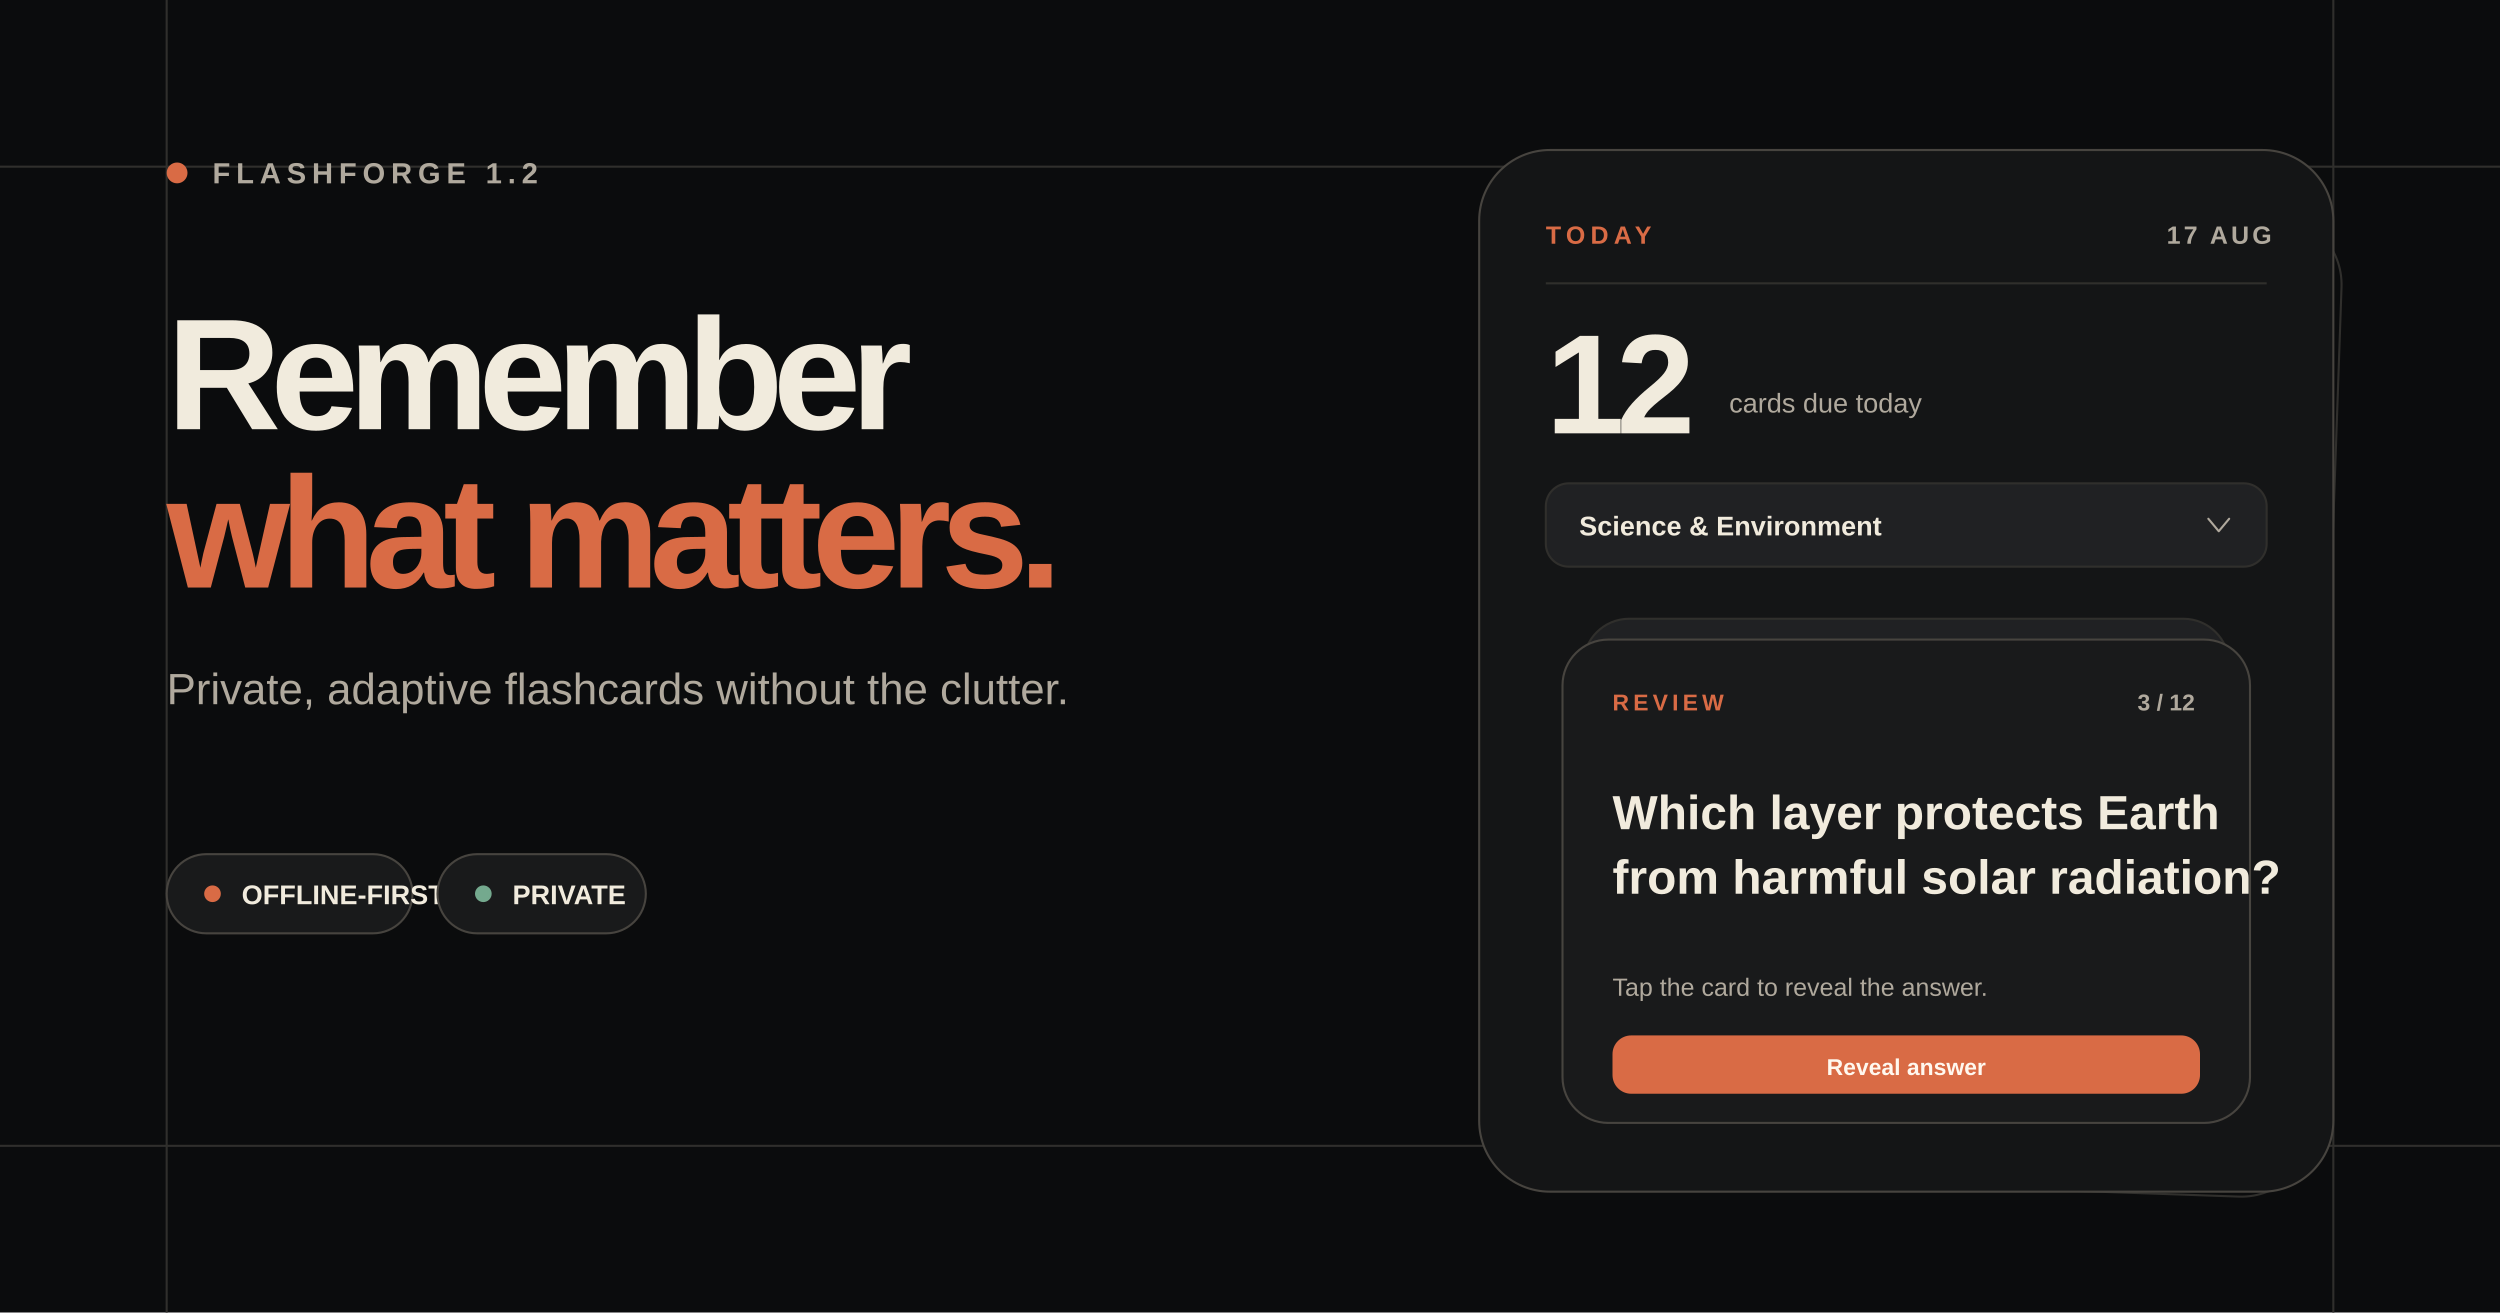
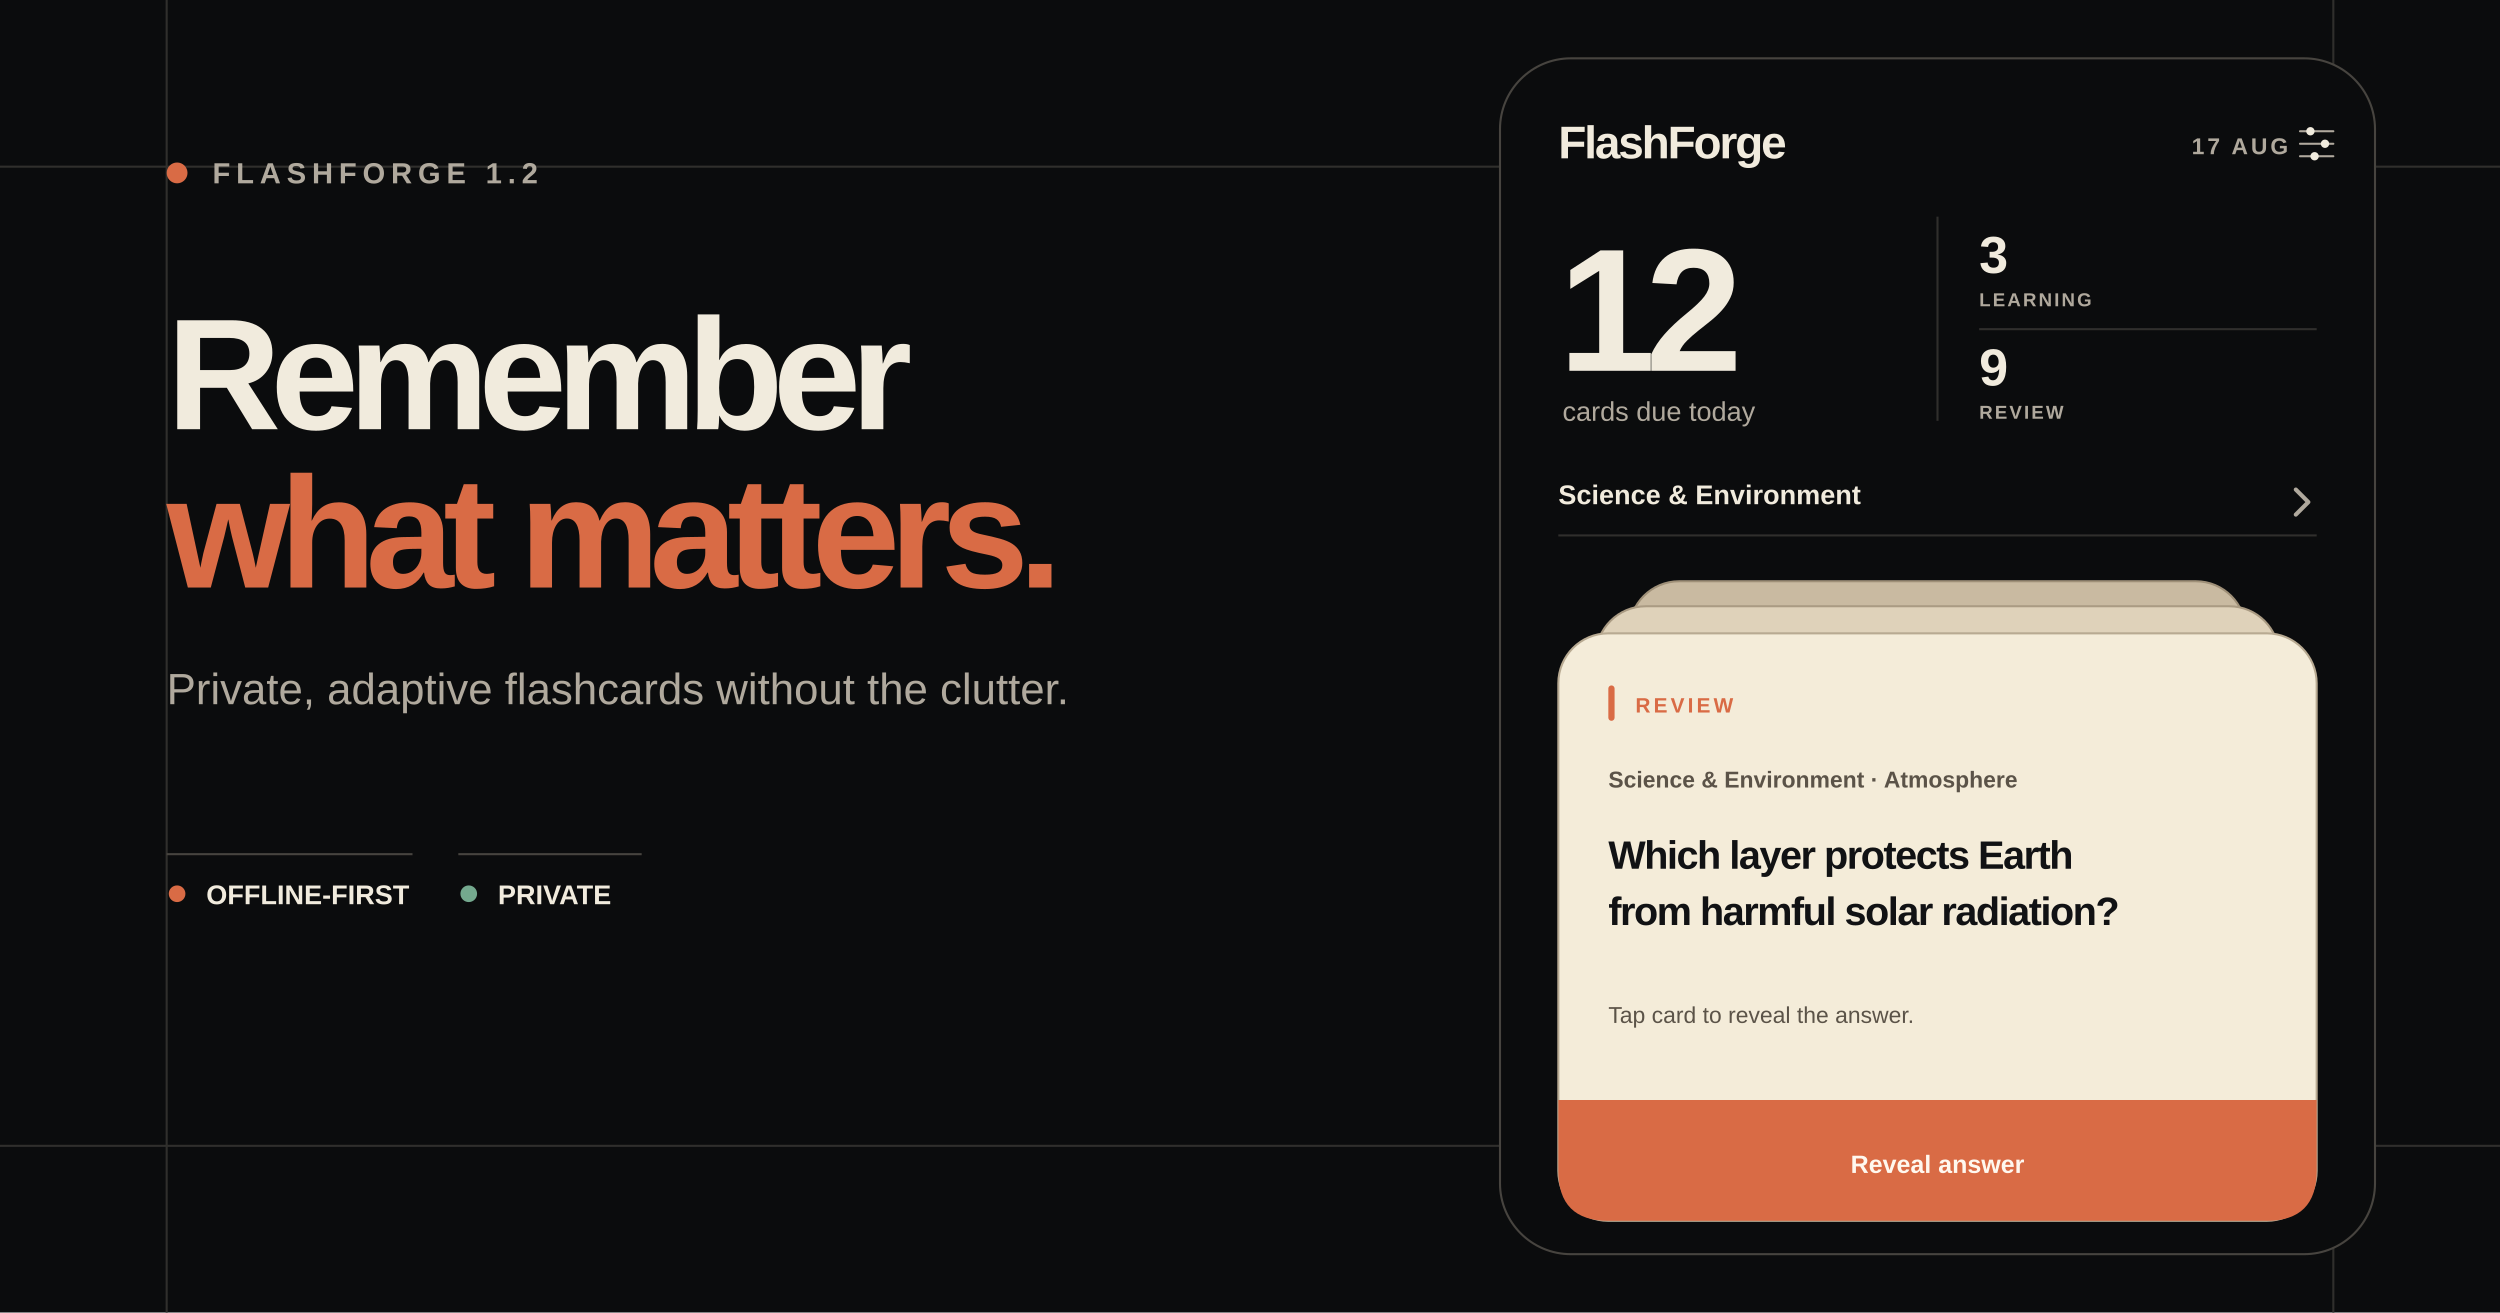
<svg xmlns="http://www.w3.org/2000/svg" width="1200" height="630" viewBox="0 0 1200 630" role="img" aria-labelledby="title description">
  <rect width="1200" height="630" fill="#0b0c0d" />
  <path d="M0 80H1200M0 550H1200" stroke="#302f2c" />
  <path d="M80 0V630M1120 0V630" stroke="#302f2c" />
  <g transform="translate(80 78)" font-family="Manrope, Arial, sans-serif">
    <circle cx="5" cy="5" r="5" fill="#d96b45" />
    <text x="22" y="10" fill="#b0a99d" font-size="14" font-weight="700" letter-spacing="2.8">FLASHFORGE 1.2</text>
    <text x="0" y="128" fill="#f1ebdd" font-size="76" font-weight="800" letter-spacing="-5">Remember</text>
    <text x="0" y="204" fill="#d96b45" font-size="76" font-weight="800" letter-spacing="-5">what matters.</text>
    <text x="0" y="260" fill="#b0a99d" font-size="21" font-weight="500">Private, adaptive flashcards without the clutter.</text>
    <g transform="translate(0 332)">
-       <rect width="118" height="38" rx="19" fill="#191a1b" stroke="#47443f" />
-       <circle cx="22" cy="19" r="4" fill="#d96b45" />
-       <text x="36" y="24" fill="#f1ebdd" font-size="13" font-weight="650">OFFLINE-FIRST</text>
-       <rect x="130" width="100" height="38" rx="19" fill="#191a1b" stroke="#47443f" />
-       <circle cx="152" cy="19" r="4" fill="#74a98e" />
-       <text x="166" y="24" fill="#f1ebdd" font-size="13" font-weight="650">PRIVATE</text>
+       <path d="M0 0H118" stroke="#47443f" />
+       <circle cx="5" cy="19" r="4" fill="#d96b45" />
+       <text x="19" y="24" fill="#f1ebdd" font-size="13" font-weight="650">OFFLINE-FIRST</text>
+       <path d="M140 0H228" stroke="#47443f" />
+       <circle cx="145" cy="19" r="4" fill="#74a98e" />
+       <text x="159" y="24" fill="#f1ebdd" font-size="13" font-weight="650">PRIVATE</text>
    </g>
  </g>
-   <g transform="translate(710 72)">
-     <rect x="23" y="25" width="384" height="472" rx="34" fill="#0b0c0d" stroke="#302f2c" transform="rotate(2 215 261)" />
-     <rect x="0" y="0" width="410" height="500" rx="34" fill="#141516" stroke="#47443f" />
-     <text x="32" y="45" fill="#d96b45" font-family="Manrope, Arial, sans-serif" font-size="12" font-weight="700" letter-spacing="2.5">TODAY</text>
-     <text x="330" y="45" fill="#b0a99d" font-family="Manrope, Arial, sans-serif" font-size="12" font-weight="700" letter-spacing="1.5">17 AUG</text>
-     <line x1="32" y1="64" x2="378" y2="64" stroke="#302f2c" />
-     <text x="32" y="136" fill="#f1ebdd" font-family="Manrope, Arial, sans-serif" font-size="68" font-weight="800" letter-spacing="-4">12</text>
-     <text x="120" y="126" fill="#b0a99d" font-family="Manrope, Arial, sans-serif" font-size="13" font-weight="500">cards due today</text>
-     <rect x="32" y="160" width="346" height="40" rx="11" fill="#202123" stroke="#302f2c" />
-     <text x="48" y="185" fill="#f1ebdd" font-family="Manrope, Arial, sans-serif" font-size="13" font-weight="600">Science &amp; Environment</text>
-     <path d="M350 177l5 6 5-6" fill="none" stroke="#b0a99d" stroke-linecap="round" stroke-linejoin="round" />
-     <rect x="50" y="225" width="310" height="232" rx="22" fill="#202123" stroke="#302f2c" />
-     <rect x="40" y="235" width="330" height="232" rx="22" fill="#191a1b" stroke="#47443f" />
-     <text x="64" y="269" fill="#d96b45" font-family="Manrope, Arial, sans-serif" font-size="11" font-weight="700" letter-spacing="2">REVIEW</text>
-     <text x="316" y="269" fill="#b0a99d" font-family="Manrope, Arial, sans-serif" font-size="11" font-weight="700">3 / 12</text>
-     <text x="64" y="326" fill="#f1ebdd" font-family="Manrope, Arial, sans-serif" font-size="23" font-weight="750">
-       <tspan x="64" dy="0">Which layer protects Earth</tspan>
-       <tspan x="64" dy="31">from harmful solar radiation?</tspan>
-     </text>
-     <text x="64" y="406" fill="#b0a99d" font-family="Manrope, Arial, sans-serif" font-size="12">Tap the card to reveal the answer.</text>
-     <rect x="64" y="425" width="282" height="28" rx="9" fill="#d96b45" />
-     <text x="205" y="444" text-anchor="middle" fill="#fff8ef" font-family="Manrope, Arial, sans-serif" font-size="11" font-weight="700">Reveal answer</text>
+   <g transform="translate(720 28)" font-family="Manrope, Arial, sans-serif">
+     <rect width="420" height="574" rx="34" fill="#0b0c0d" stroke="#47443f" />
+     <text x="28" y="48" fill="#f1ebdd" font-size="22" font-weight="800" letter-spacing="-1">FlashForge</text>
+     <text x="332" y="46" fill="#b0a99d" font-size="11" font-weight="700" letter-spacing="1.4">17 AUG</text>
+     <path d="M384 35h16M384 41h16M384 47h16" stroke="#b0a99d" stroke-linecap="round" />
+     <circle cx="389" cy="35" r="2" fill="#f1ebdd" />
+     <circle cx="396" cy="41" r="2" fill="#f1ebdd" />
+     <circle cx="391" cy="47" r="2" fill="#f1ebdd" />
+     <text x="28" y="150" fill="#f1ebdd" font-size="84" font-weight="800" letter-spacing="-5">12</text>
+     <text x="30" y="174" fill="#b0a99d" font-size="13" font-weight="500">cards due today</text>
+     <path d="M210 76V174" stroke="#302f2c" />
+     <text x="230" y="103" fill="#f1ebdd" font-size="25" font-weight="800">3</text>
+     <text x="230" y="119" fill="#b0a99d" font-size="9" font-weight="700" letter-spacing="1">LEARNING</text>
+     <path d="M230 130H392" stroke="#302f2c" />
+     <text x="230" y="157" fill="#f1ebdd" font-size="25" font-weight="800">9</text>
+     <text x="230" y="173" fill="#b0a99d" font-size="9" font-weight="700" letter-spacing="1">REVIEW</text>
+     <text x="28" y="214" fill="#f1ebdd" font-size="13" font-weight="600">Science &amp; Environment</text>
+     <path d="M28 229H392" stroke="#302f2c" />
+     <path d="M382 207l6 6-6 6" fill="none" stroke="#b0a99d" stroke-width="2" stroke-linecap="round" stroke-linejoin="round" />
+     <rect x="62" y="251" width="296" height="282" rx="24" fill="#c9baa1" stroke="#9f9078" />
+     <rect x="46" y="263" width="328" height="282" rx="24" fill="#dfd2ba" stroke="#aa9b83" />
+     <rect x="28" y="276" width="364" height="282" rx="24" fill="#f4ecd9" stroke="#b8aa92" />
+     <rect x="52" y="301" width="3" height="17" rx="1.5" fill="#d96b45" />
+     <text x="65" y="314" fill="#d96b45" font-size="10" font-weight="800" letter-spacing="1.5">REVIEW</text>
+     <text x="52" y="350" fill="#5b5348" font-size="11" font-weight="600">Science &amp; Environment · Atmosphere</text>
+     <text x="52" y="389" fill="#111214" font-size="19" font-weight="800" letter-spacing="-0.7">Which layer protects Earth</text>
+     <text x="52" y="416" fill="#111214" font-size="19" font-weight="800" letter-spacing="-0.7">from harmful solar radiation?</text>
+     <text x="52" y="463" fill="#5b5348" font-size="11">Tap card to reveal the answer.</text>
+     <path d="M28 500H392V534Q392 558 368 558H52Q28 558 28 534Z" fill="#d96b45" />
+     <text x="210" y="535" text-anchor="middle" fill="#fff8ef" font-size="12" font-weight="750">Reveal answer</text>
  </g>
</svg>
